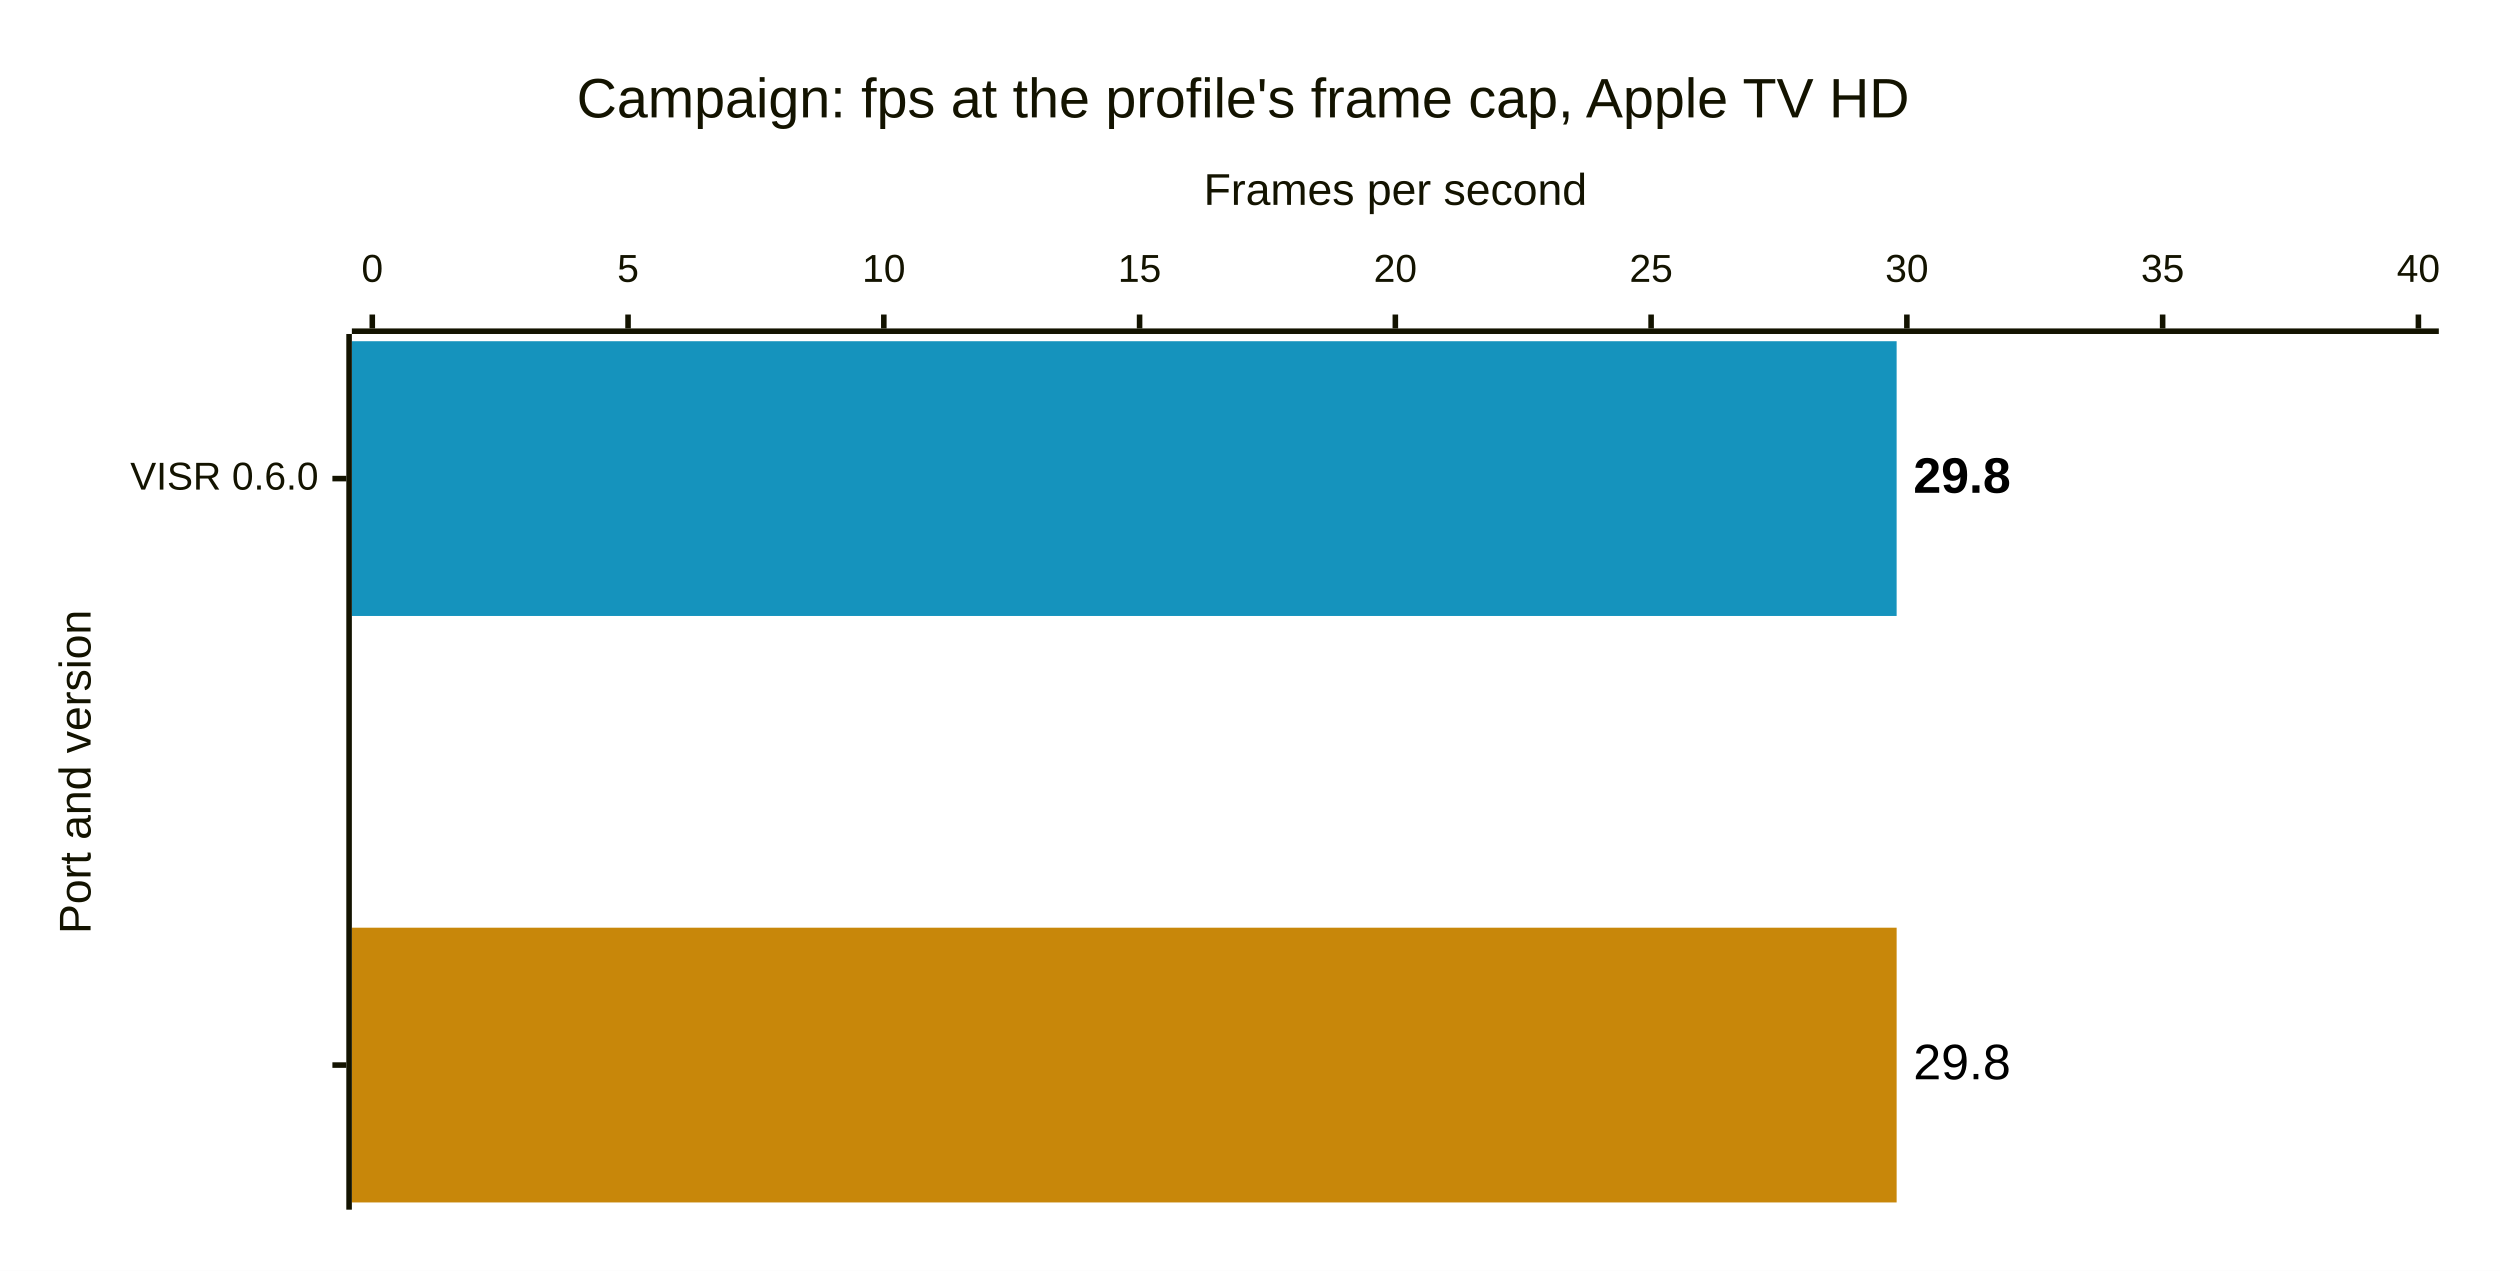
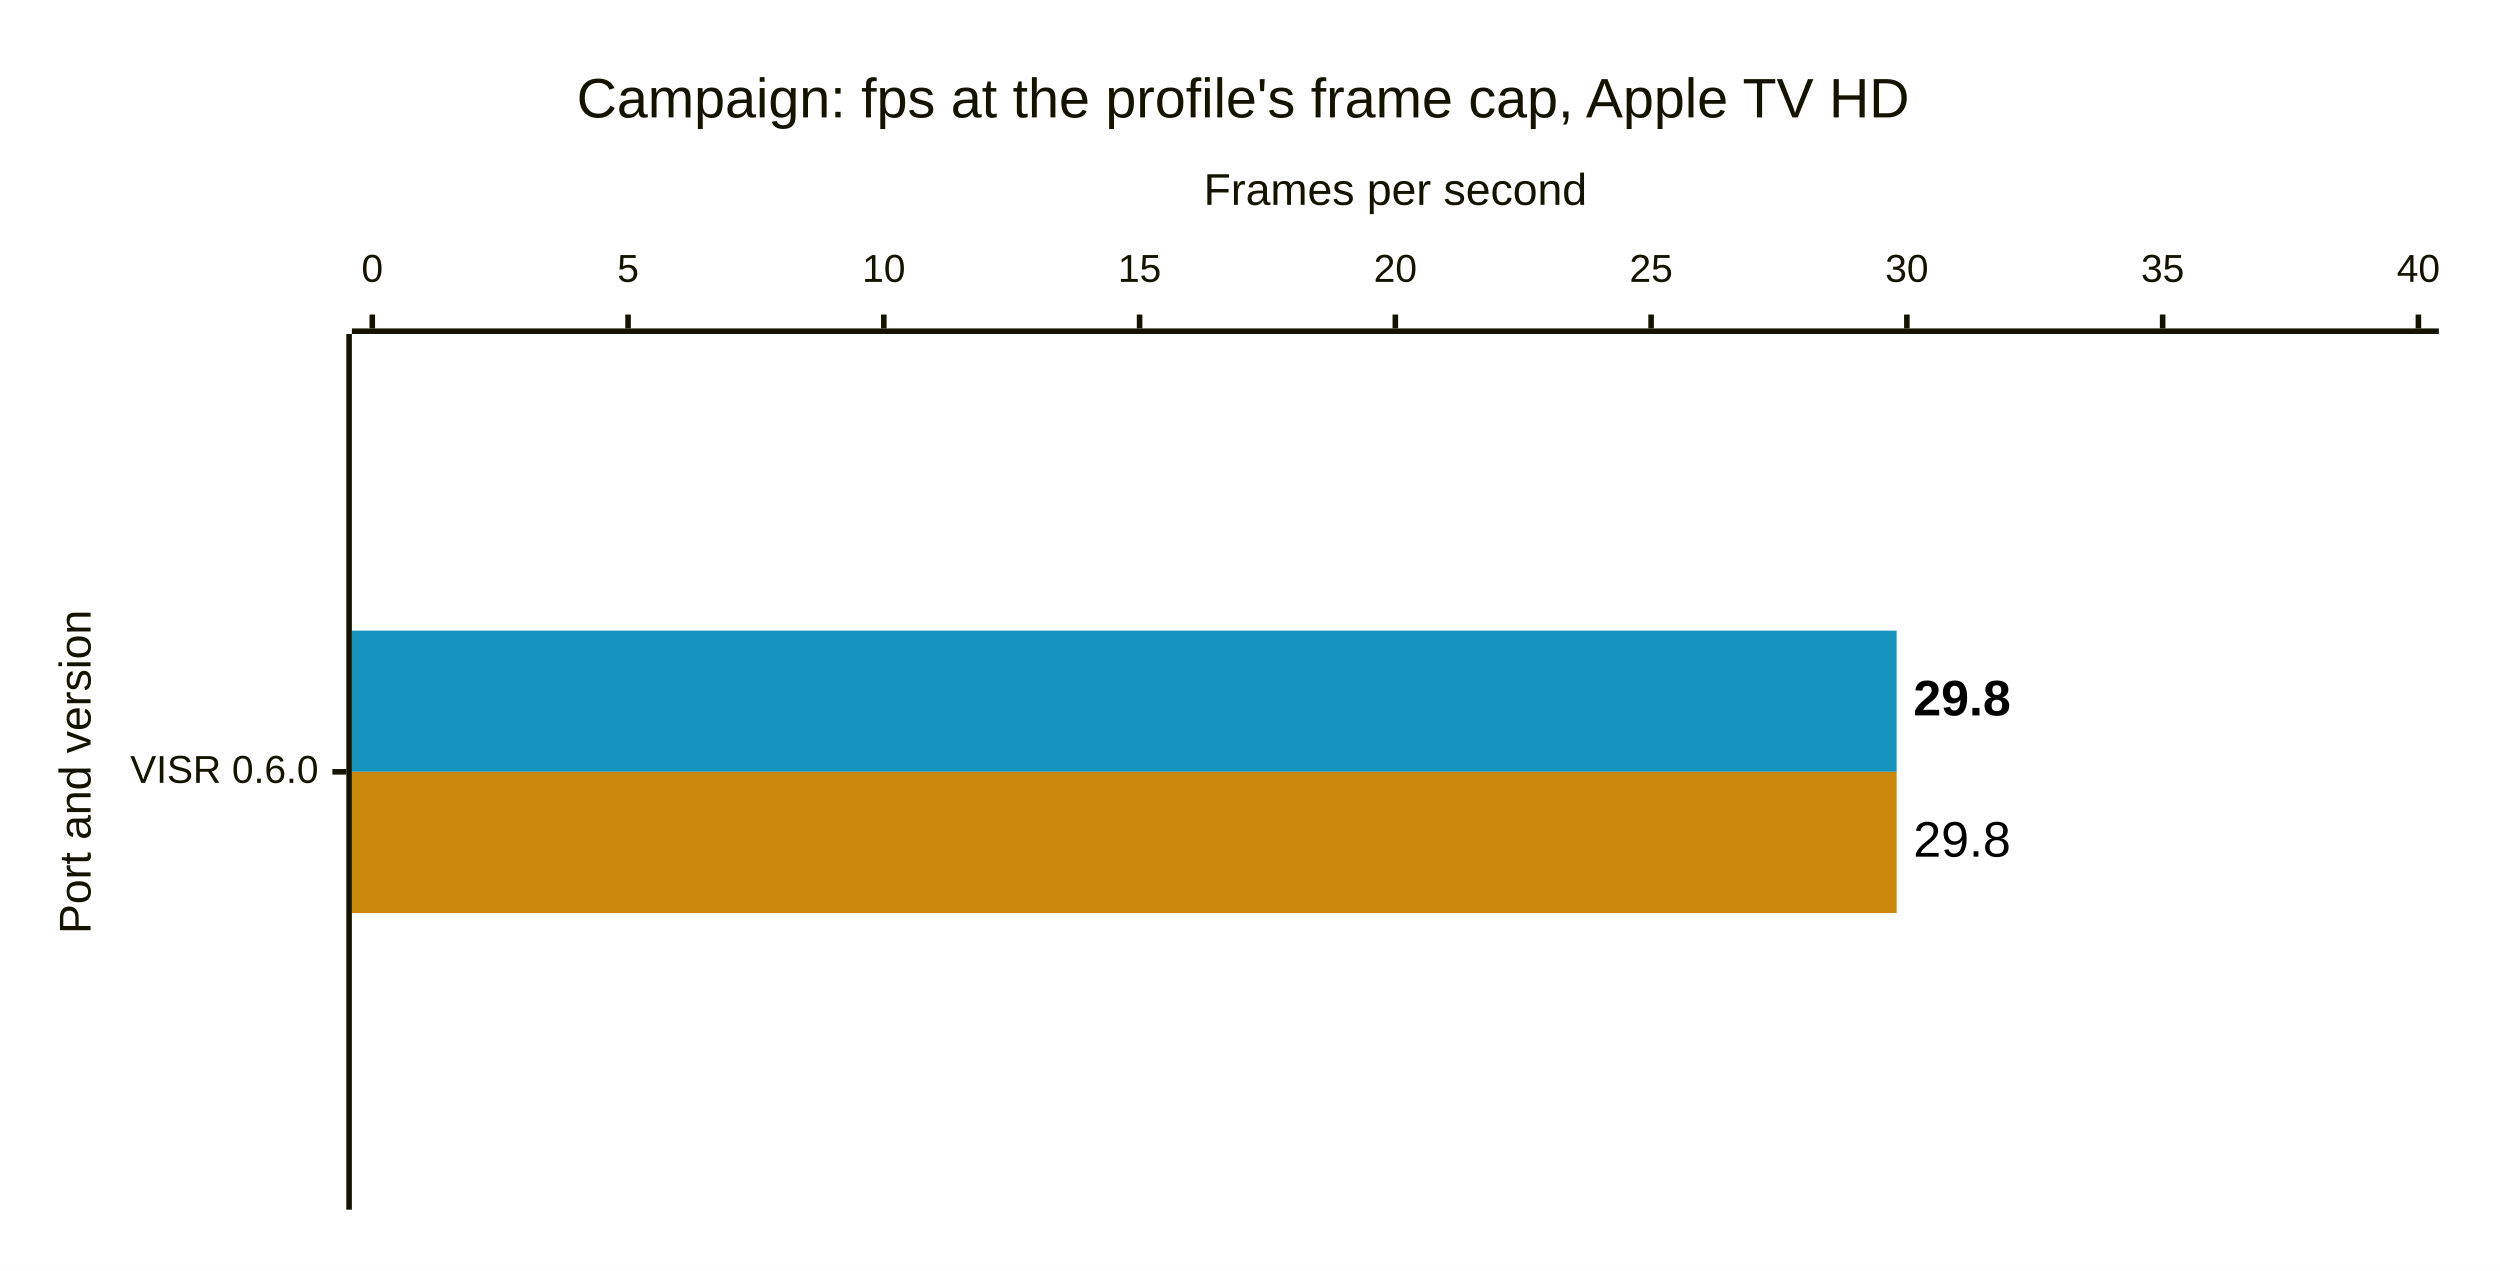
<svg xmlns="http://www.w3.org/2000/svg" id="static" width="100%" style="max-width: 899px;" viewBox="-17 -15 899 457" role="graphics-document document" aria-roledescription="xychart">
  <style>#static{font-family:"trebuchet ms",verdana,arial,sans-serif;font-size:16px;fill:#333;}@keyframes edge-animation-frame{from{stroke-dashoffset:0;}}@keyframes dash{to{stroke-dashoffset:0;}}#static .edge-animation-slow{stroke-dasharray:9,5!important;stroke-dashoffset:900;animation:dash 50s linear infinite;stroke-linecap:round;}#static .edge-animation-fast{stroke-dasharray:9,5!important;stroke-dashoffset:900;animation:dash 20s linear infinite;stroke-linecap:round;}#static .error-icon{fill:#552222;}#static .error-text{fill:#552222;stroke:#552222;}#static .edge-thickness-normal{stroke-width:1px;}#static .edge-thickness-thick{stroke-width:3.5px;}#static .edge-pattern-solid{stroke-dasharray:0;}#static .edge-thickness-invisible{stroke-width:0;fill:none;}#static .edge-pattern-dashed{stroke-dasharray:3;}#static .edge-pattern-dotted{stroke-dasharray:2;}#static .marker{fill:#333333;stroke:#333333;}#static .marker.cross{stroke:#333333;}#static svg{font-family:"trebuchet ms",verdana,arial,sans-serif;font-size:16px;}#static p{margin:0;}#static :root{--mermaid-font-family:"trebuchet ms",verdana,arial,sans-serif;}</style>
  <g />
  <g class="main">
    <rect width="899" height="457" class="background" fill="white" x="-17" y="-15" />
    <g class="chart-title">
      <text x="0" y="0" fill="#131300" font-size="20" dominant-baseline="middle" text-anchor="middle" transform="translate(430, 21.55078) rotate(0)">Campaign: fps at the profile's frame cap, Apple TV HD</text>
    </g>
    <g class="plot">
      <g class="bar-plot-0">
-         <rect x="109.531" y="107.702" width="555.501" height="98.8" fill="#1593bd" stroke="#1593bd" stroke-width="0" />
-         <rect x="109.531" y="318.6" width="7.344" height="98.8" fill="#1593bd" stroke="#1593bd" stroke-width="0" display="none" />
+         <rect x="109.531" y="211.774" width="555.501" height="50.777" fill="#1593bd" stroke="#1593bd" stroke-width="0" />
      </g>
      <g class="bar-plot-1">
-         <rect x="109.531" y="107.702" width="7.344" height="98.8" fill="#c8870a" stroke="#c8870a" stroke-width="0" display="none" />
-         <rect x="109.531" y="318.6" width="555.501" height="98.8" fill="#c8870a" stroke="#c8870a" stroke-width="0" />
+         <rect x="109.531" y="262.551" width="555.501" height="50.777" fill="#c8870a" stroke="#c8870a" stroke-width="0" />
      </g>
-       <text x="671.032" y="157.102" dominant-baseline="middle" fill="currentColor" font-size="18" font-weight="600" class="bar-value">29.8</text>
-       <text x="671.032" y="368" dominant-baseline="middle" fill="currentColor" font-size="18" font-weight="400" class="bar-value">29.8</text>
+       <text x="671.032" y="237.162" dominant-baseline="middle" fill="currentColor" font-size="18" font-weight="600" class="bar-value">29.8</text>
+       <text x="671.032" y="287.939" dominant-baseline="middle" fill="currentColor" font-size="18" font-weight="400" class="bar-value">29.8</text>
    </g>
    <g class="left-axis">
      <g class="axisl-line">
        <path d="M 108.531,105.102 L 108.531,420" fill="none" stroke="#131300" stroke-width="2" />
      </g>
      <g class="label">
-         <text x="0" y="0" fill="#131300" font-size="14" dominant-baseline="middle" text-anchor="end" transform="translate(97.53125, 157.1016) rotate(0)">VISR 0.6.0</text>
-         <text x="0" y="0" fill="#131300" font-size="14" dominant-baseline="middle" text-anchor="end" transform="translate(97.53125, 368) rotate(0)">⠀⠀</text>
+         <text x="0" y="0" fill="#131300" font-size="14" dominant-baseline="middle" text-anchor="end" transform="translate(97.53125, 262.5508) rotate(0)">VISR 0.6.0</text>
      </g>
      <g class="ticks">
-         <path d="M 107.531,157.102 L 102.531,157.102" fill="none" stroke="#131300" stroke-width="2" />
-         <path d="M 107.531,368 L 102.531,368" fill="none" stroke="#131300" stroke-width="2" />
+         <path d="M 107.531,262.551 L 102.531,262.551" fill="none" stroke="#131300" stroke-width="2" />
      </g>
      <g class="title">
        <text x="0" y="0" fill="#131300" font-size="16" dominant-baseline="text-before-edge" text-anchor="middle" transform="translate(5, 262.5508) rotate(270)">Port and version</text>
      </g>
    </g>
    <g class="top-axis">
      <g class="axis-line">
        <path d="M 109.531,104.102 L 860,104.102" fill="none" stroke="#131300" stroke-width="2" />
      </g>
      <g class="label">
        <text x="0" y="0" fill="#131300" font-size="14" dominant-baseline="text-before-edge" text-anchor="middle" transform="translate(116.875, 77.10156) rotate(0)">0</text>
        <text x="0" y="0" fill="#131300" font-size="14" dominant-baseline="text-before-edge" text-anchor="middle" transform="translate(208.8477, 77.10156) rotate(0)">5</text>
        <text x="0" y="0" fill="#131300" font-size="14" dominant-baseline="text-before-edge" text-anchor="middle" transform="translate(300.8203, 77.10156) rotate(0)">10</text>
        <text x="0" y="0" fill="#131300" font-size="14" dominant-baseline="text-before-edge" text-anchor="middle" transform="translate(392.793, 77.10156) rotate(0)">15</text>
        <text x="0" y="0" fill="#131300" font-size="14" dominant-baseline="text-before-edge" text-anchor="middle" transform="translate(484.7656, 77.10156) rotate(0)">20</text>
        <text x="0" y="0" fill="#131300" font-size="14" dominant-baseline="text-before-edge" text-anchor="middle" transform="translate(576.7383, 77.10156) rotate(0)">25</text>
        <text x="0" y="0" fill="#131300" font-size="14" dominant-baseline="text-before-edge" text-anchor="middle" transform="translate(668.7109, 77.10156) rotate(0)">30</text>
        <text x="0" y="0" fill="#131300" font-size="14" dominant-baseline="text-before-edge" text-anchor="middle" transform="translate(760.6836, 77.10156) rotate(0)">35</text>
        <text x="0" y="0" fill="#131300" font-size="14" dominant-baseline="text-before-edge" text-anchor="middle" transform="translate(852.6562, 77.10156) rotate(0)">40</text>
      </g>
      <g class="ticks">
        <path d="M 116.875,103.102 L 116.875,98.102" fill="none" stroke="#131300" stroke-width="2" />
        <path d="M 208.848,103.102 L 208.848,98.102" fill="none" stroke="#131300" stroke-width="2" />
        <path d="M 300.82,103.102 L 300.82,98.102" fill="none" stroke="#131300" stroke-width="2" />
        <path d="M 392.793,103.102 L 392.793,98.102" fill="none" stroke="#131300" stroke-width="2" />
        <path d="M 484.766,103.102 L 484.766,98.102" fill="none" stroke="#131300" stroke-width="2" />
        <path d="M 576.738,103.102 L 576.738,98.102" fill="none" stroke="#131300" stroke-width="2" />
        <path d="M 668.711,103.102 L 668.711,98.102" fill="none" stroke="#131300" stroke-width="2" />
        <path d="M 760.684,103.102 L 760.684,98.102" fill="none" stroke="#131300" stroke-width="2" />
        <path d="M 852.656,103.102 L 852.656,98.102" fill="none" stroke="#131300" stroke-width="2" />
      </g>
      <g class="title">
        <text x="0" y="0" fill="#131300" font-size="16" dominant-baseline="text-before-edge" text-anchor="middle" transform="translate(484.7656, 48.10156) rotate(0)">Frames per second</text>
      </g>
    </g>
  </g>
  <g class="mermaid-tmp-group" />
</svg>
